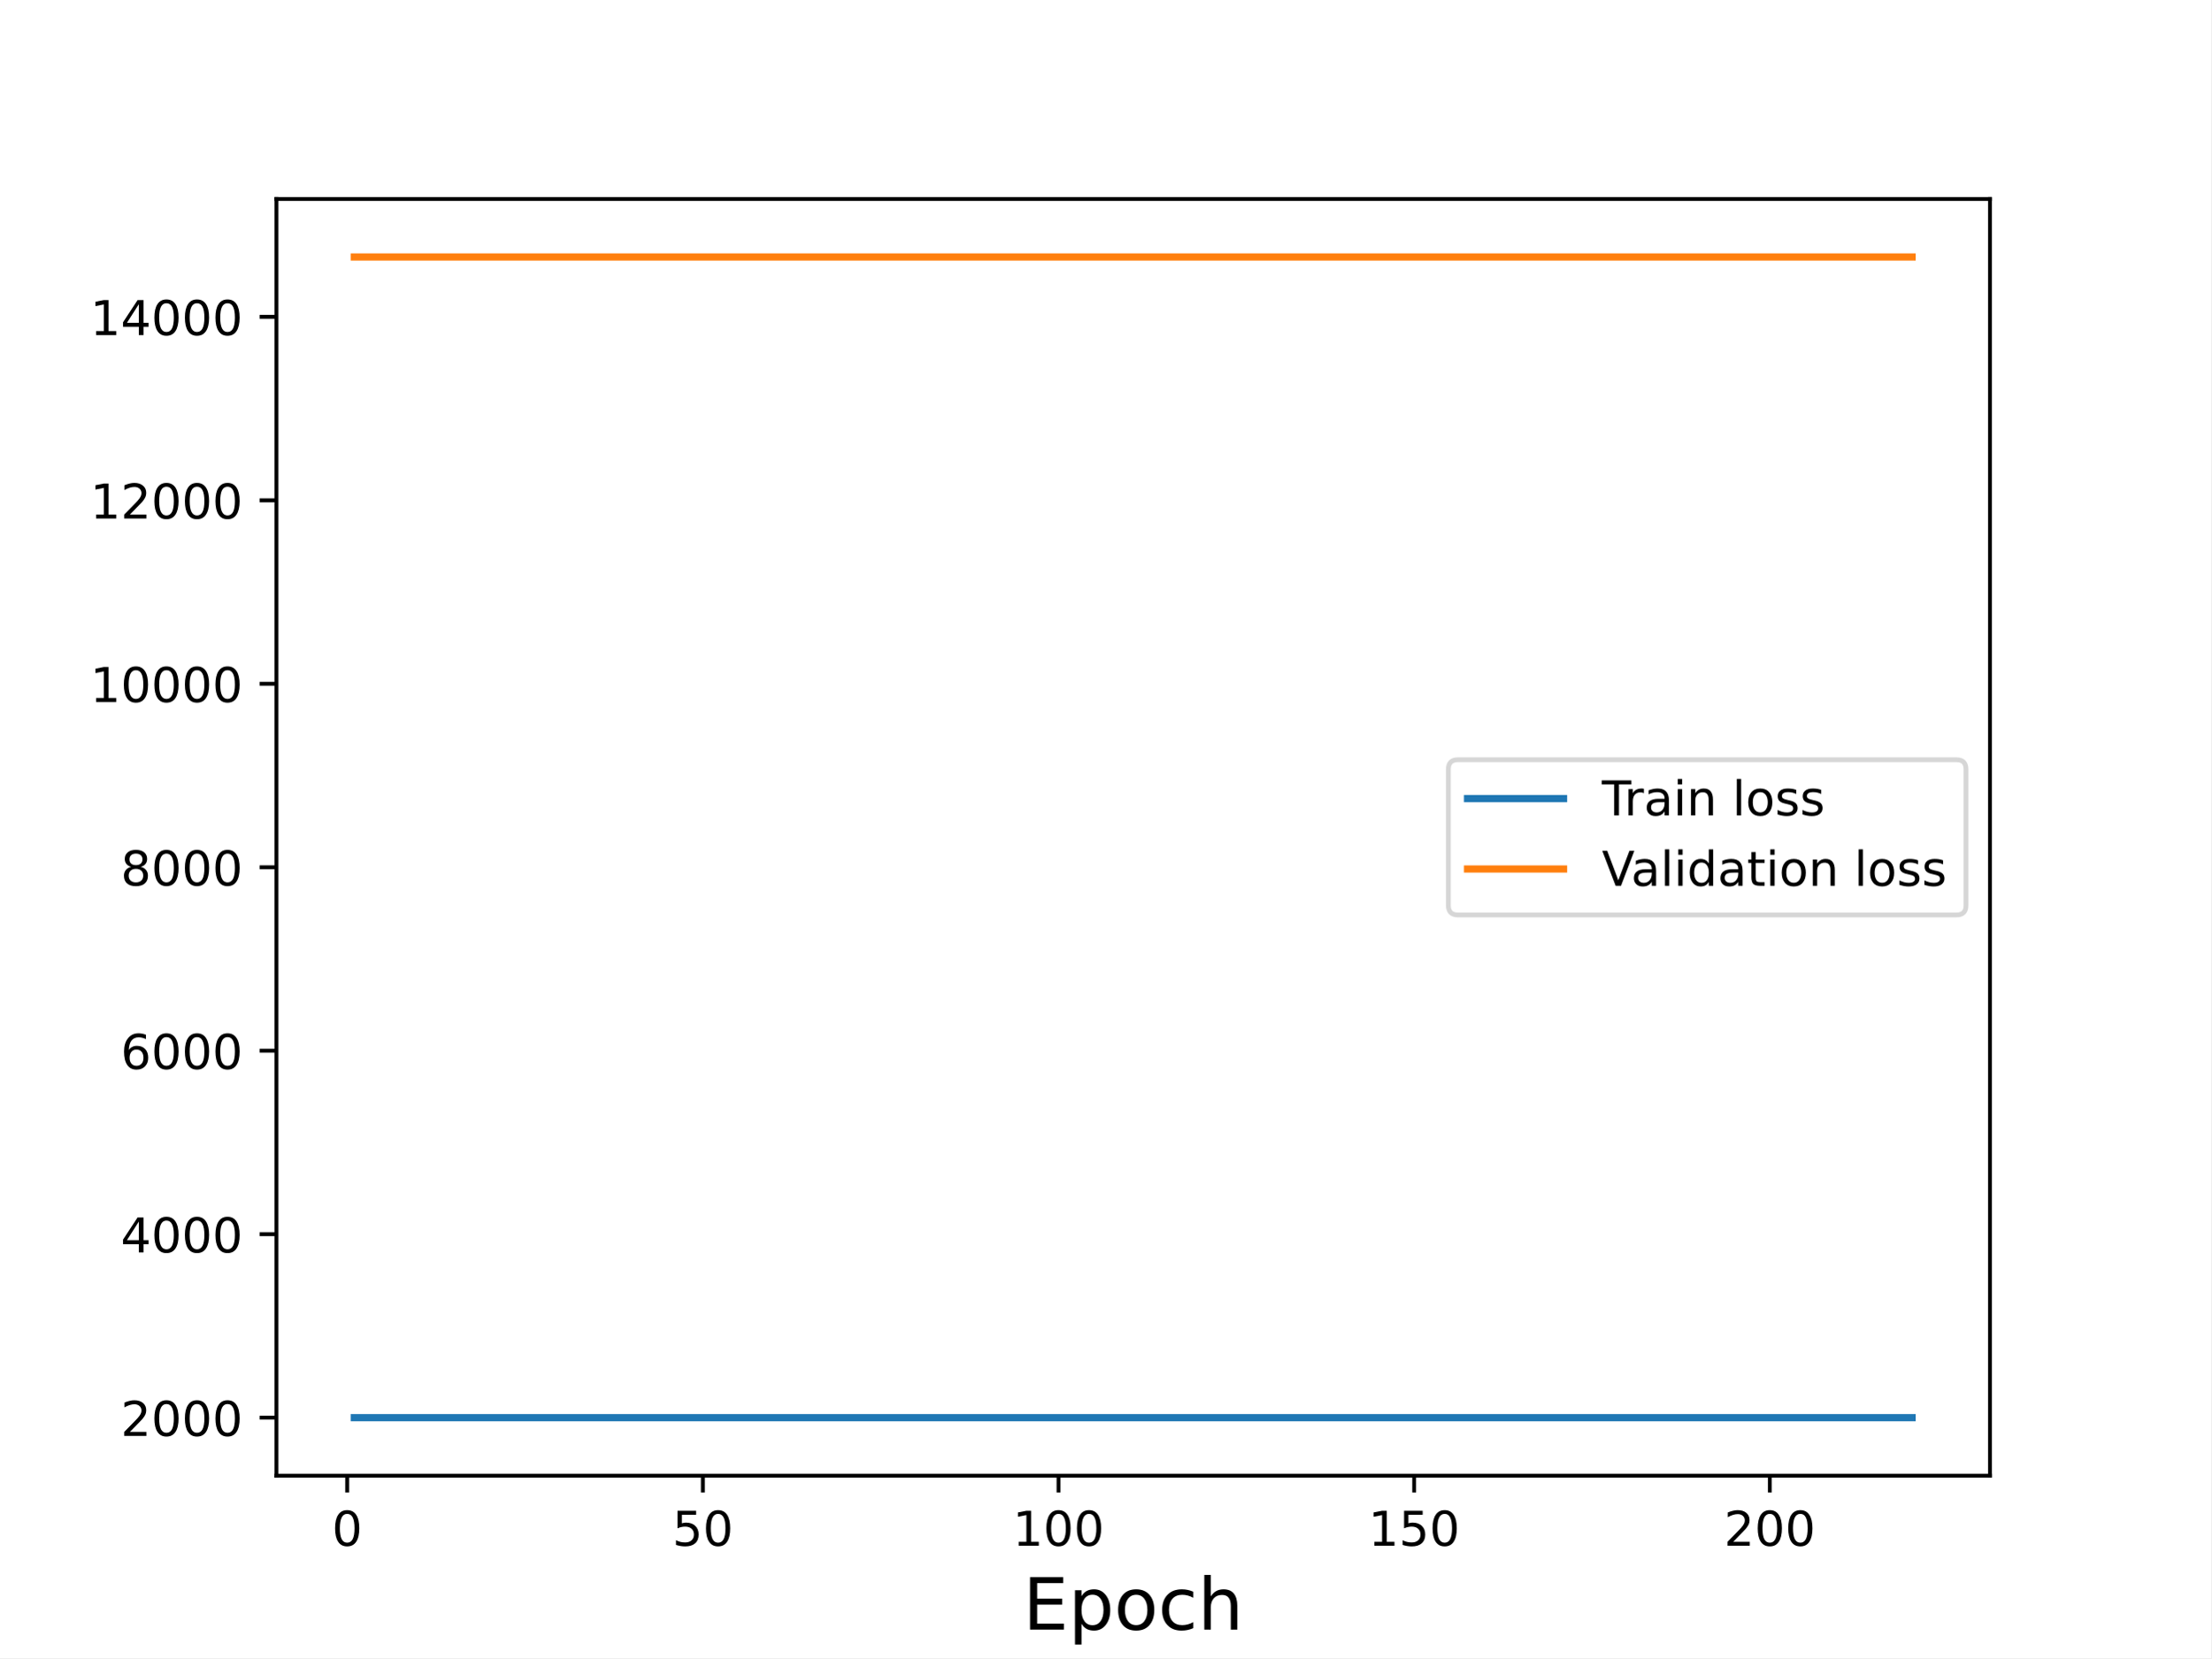
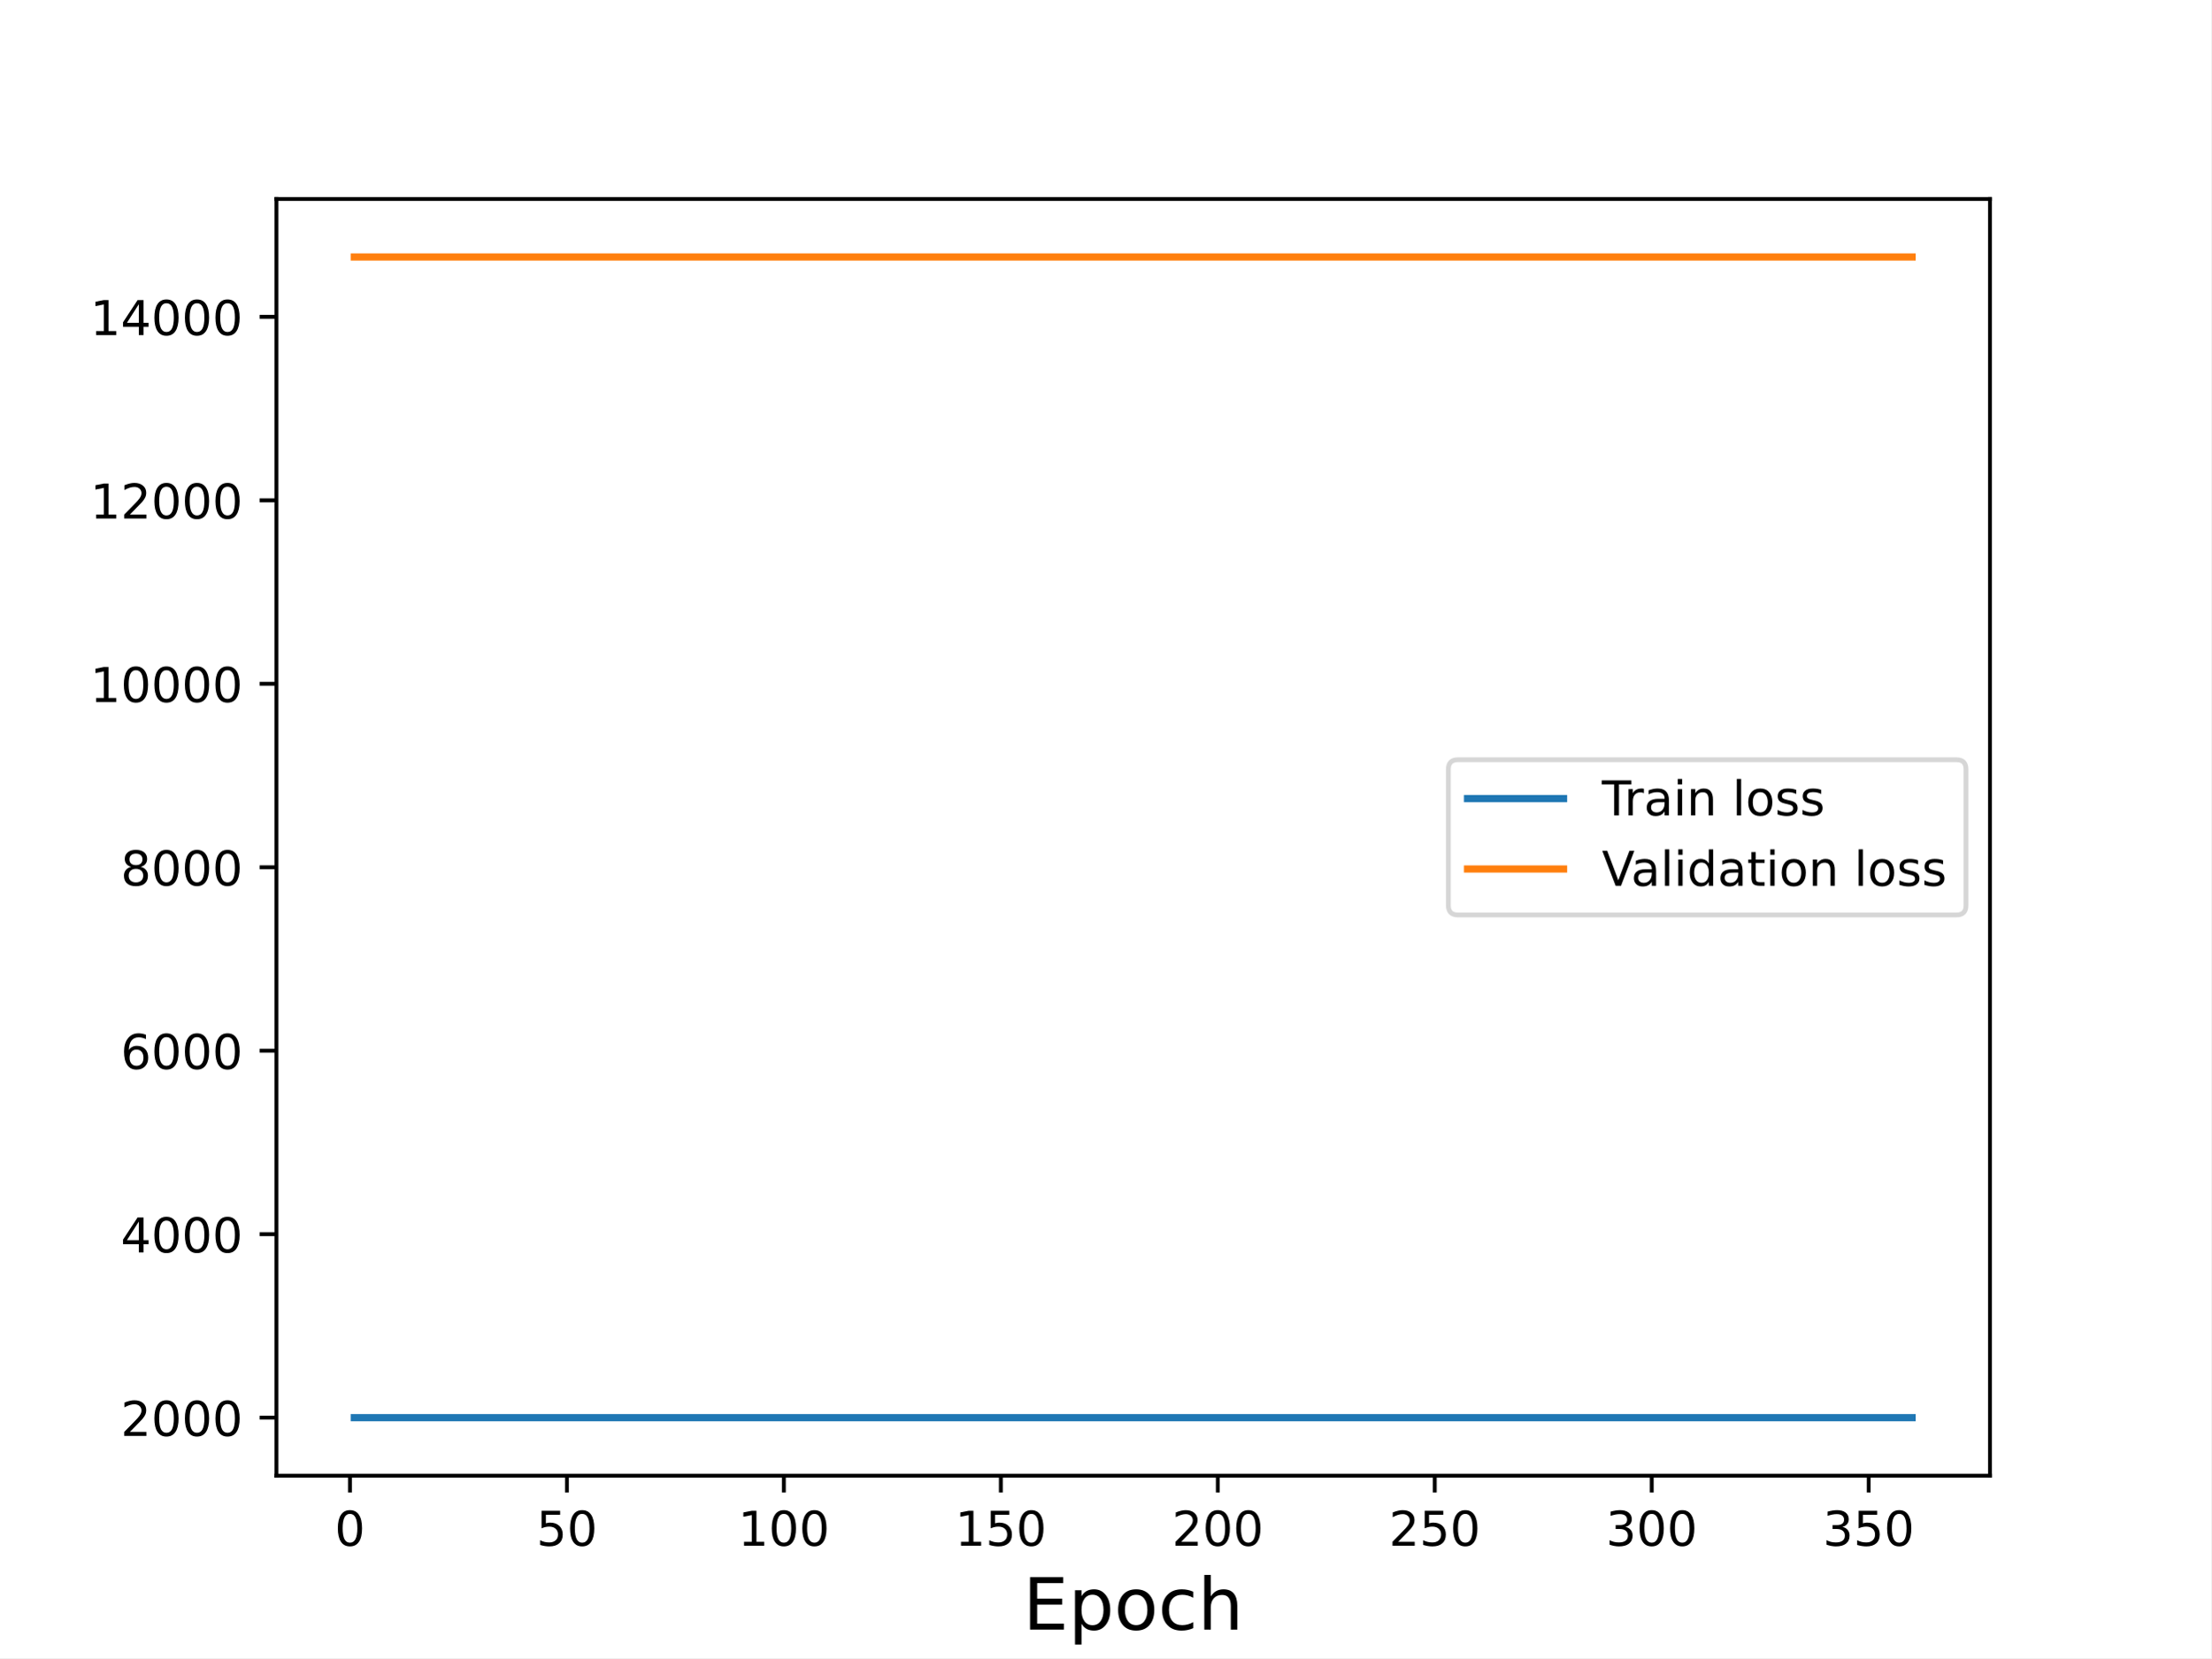
<svg xmlns="http://www.w3.org/2000/svg" xmlns:xlink="http://www.w3.org/1999/xlink" height="345.6pt" version="1.1" viewBox="0 0 460.8 345.6" width="460.8pt">
  <defs>
    <style type="text/css">*{stroke-linecap:butt;stroke-linejoin:round;}</style>
  </defs>
  <g id="figure_1">
    <g id="patch_1">
      <path d="M 0 345.6  L 460.8 345.6  L 460.8 0  L 0 0  z " style="fill:#ffffff;" />
    </g>
    <g id="axes_1">
      <g id="patch_2">
        <path d="M 57.6 307.584  L 414.72 307.584  L 414.72 41.472  L 57.6 41.472  z " style="fill:#ffffff;" />
      </g>
      <g id="matplotlib.axis_1">
        <g id="xtick_1">
          <g id="line2d_1">
            <defs>
-               <path d="M 0 0  L 0 3.5  " id="m2d6e7380dd" style="stroke:#000000;stroke-width:0.8;" />
-             </defs>
-             <g>
-               <use style="stroke:#000000;stroke-width:0.8;" x="72.35" xlink:href="#m2d6e7380dd" y="307.584" />
+               <path d="M 0 0  L 0 3.5  " id="m78d80748a2" style="stroke:#000000;stroke-width:0.8;" />
+             </defs>
+             <g>
+               <use style="stroke:#000000;stroke-width:0.8;" x="72.928" xlink:href="#m78d80748a2" y="307.584" />
            </g>
          </g>
          <g id="text_1">
-             <g transform="translate(69.16904 322.1824)scale(0.1 -0.1)">
+             <g transform="translate(69.74715 322.1824)scale(0.1 -0.1)">
              <defs>
                <path d="M 2034 4250  Q 1547 4250 1301 3770  Q 1056 3291 1056 2328  Q 1056 1369 1301 889  Q 1547 409 2034 409  Q 2525 409 2770 889  Q 3016 1369 3016 2328  Q 3016 3291 2770 3770  Q 2525 4250 2034 4250  z M 2034 4750  Q 2819 4750 3233 4129  Q 3647 3509 3647 2328  Q 3647 1150 3233 529  Q 2819 -91 2034 -91  Q 1250 -91 836 529  Q 422 1150 422 2328  Q 422 3509 836 4129  Q 1250 4750 2034 4750  z " id="DejaVuSans-30" transform="scale(0.015625)" />
              </defs>
              <use xlink:href="#DejaVuSans-30" />
            </g>
          </g>
        </g>
        <g id="xtick_2">
          <g id="line2d_2">
            <g>
-               <use style="stroke:#000000;stroke-width:0.8;" x="146.472" xlink:href="#m2d6e7380dd" y="307.584" />
+               <use style="stroke:#000000;stroke-width:0.8;" x="118.145" xlink:href="#m78d80748a2" y="307.584" />
            </g>
          </g>
          <g id="text_2">
-             <g transform="translate(140.1098 322.1824)scale(0.1 -0.1)">
+             <g transform="translate(111.7824 322.1824)scale(0.1 -0.1)">
              <defs>
                <path d="M 691 4666  L 3169 4666  L 3169 4134  L 1269 4134  L 1269 2991  Q 1406 3038 1543 3061  Q 1681 3084 1819 3084  Q 2600 3084 3056 2656  Q 3513 2228 3513 1497  Q 3513 744 3044 326  Q 2575 -91 1722 -91  Q 1428 -91 1123 -41  Q 819 9 494 109  L 494 744  Q 775 591 1075 516  Q 1375 441 1709 441  Q 2250 441 2565 725  Q 2881 1009 2881 1497  Q 2881 1984 2565 2268  Q 2250 2553 1709 2553  Q 1456 2553 1204 2497  Q 953 2441 691 2322  L 691 4666  z " id="DejaVuSans-35" transform="scale(0.015625)" />
              </defs>
              <use xlink:href="#DejaVuSans-35" />
              <use x="63.623" xlink:href="#DejaVuSans-30" />
            </g>
          </g>
        </g>
        <g id="xtick_3">
          <g id="line2d_3">
            <g>
-               <use style="stroke:#000000;stroke-width:0.8;" x="220.594" xlink:href="#m2d6e7380dd" y="307.584" />
+               <use style="stroke:#000000;stroke-width:0.8;" x="163.361" xlink:href="#m78d80748a2" y="307.584" />
            </g>
          </g>
          <g id="text_3">
-             <g transform="translate(211.0506 322.1824)scale(0.1 -0.1)">
+             <g transform="translate(153.8177 322.1824)scale(0.1 -0.1)">
              <defs>
                <path d="M 794 531  L 1825 531  L 1825 4091  L 703 3866  L 703 4441  L 1819 4666  L 2450 4666  L 2450 531  L 3481 531  L 3481 0  L 794 0  L 794 531  z " id="DejaVuSans-31" transform="scale(0.015625)" />
              </defs>
              <use xlink:href="#DejaVuSans-31" />
              <use x="63.623" xlink:href="#DejaVuSans-30" />
              <use x="127.246" xlink:href="#DejaVuSans-30" />
            </g>
          </g>
        </g>
        <g id="xtick_4">
          <g id="line2d_4">
            <g>
-               <use style="stroke:#000000;stroke-width:0.8;" x="294.716" xlink:href="#m2d6e7380dd" y="307.584" />
+               <use style="stroke:#000000;stroke-width:0.8;" x="208.578" xlink:href="#m78d80748a2" y="307.584" />
            </g>
          </g>
          <g id="text_4">
-             <g transform="translate(285.1727 322.1824)scale(0.1 -0.1)">
+             <g transform="translate(199.0342 322.1824)scale(0.1 -0.1)">
              <use xlink:href="#DejaVuSans-31" />
              <use x="63.623" xlink:href="#DejaVuSans-35" />
              <use x="127.246" xlink:href="#DejaVuSans-30" />
            </g>
          </g>
        </g>
        <g id="xtick_5">
          <g id="line2d_5">
            <g>
-               <use style="stroke:#000000;stroke-width:0.8;" x="368.838" xlink:href="#m2d6e7380dd" y="307.584" />
+               <use style="stroke:#000000;stroke-width:0.8;" x="253.794" xlink:href="#m78d80748a2" y="307.584" />
            </g>
          </g>
          <g id="text_5">
-             <g transform="translate(359.2947 322.1824)scale(0.1 -0.1)">
+             <g transform="translate(244.2507 322.1824)scale(0.1 -0.1)">
              <defs>
                <path d="M 1228 531  L 3431 531  L 3431 0  L 469 0  L 469 531  Q 828 903 1448 1529  Q 2069 2156 2228 2338  Q 2531 2678 2651 2914  Q 2772 3150 2772 3378  Q 2772 3750 2511 3984  Q 2250 4219 1831 4219  Q 1534 4219 1204 4116  Q 875 4013 500 3803  L 500 4441  Q 881 4594 1212 4672  Q 1544 4750 1819 4750  Q 2544 4750 2975 4387  Q 3406 4025 3406 3419  Q 3406 3131 3298 2873  Q 3191 2616 2906 2266  Q 2828 2175 2409 1742  Q 1991 1309 1228 531  z " id="DejaVuSans-32" transform="scale(0.015625)" />
              </defs>
              <use xlink:href="#DejaVuSans-32" />
              <use x="63.623" xlink:href="#DejaVuSans-30" />
              <use x="127.246" xlink:href="#DejaVuSans-30" />
            </g>
          </g>
        </g>
-         <g id="text_6">
+         <g id="xtick_6">
+           <g id="line2d_6">
+             <g>
+               <use style="stroke:#000000;stroke-width:0.8;" x="299.011" xlink:href="#m78d80748a2" y="307.584" />
+             </g>
+           </g>
+           <g id="text_6">
+             <g transform="translate(289.4672 322.1824)scale(0.1 -0.1)">
+               <use xlink:href="#DejaVuSans-32" />
+               <use x="63.623" xlink:href="#DejaVuSans-35" />
+               <use x="127.246" xlink:href="#DejaVuSans-30" />
+             </g>
+           </g>
+         </g>
+         <g id="xtick_7">
+           <g id="line2d_7">
+             <g>
+               <use style="stroke:#000000;stroke-width:0.8;" x="344.227" xlink:href="#m78d80748a2" y="307.584" />
+             </g>
+           </g>
+           <g id="text_7">
+             <g transform="translate(334.6837 322.1824)scale(0.1 -0.1)">
+               <defs>
+                 <path d="M 2597 2516  Q 3050 2419 3304 2112  Q 3559 1806 3559 1356  Q 3559 666 3084 287  Q 2609 -91 1734 -91  Q 1441 -91 1130 -33  Q 819 25 488 141  L 488 750  Q 750 597 1062 519  Q 1375 441 1716 441  Q 2309 441 2620 675  Q 2931 909 2931 1356  Q 2931 1769 2642 2001  Q 2353 2234 1838 2234  L 1294 2234  L 1294 2753  L 1863 2753  Q 2328 2753 2575 2939  Q 2822 3125 2822 3475  Q 2822 3834 2567 4026  Q 2313 4219 1838 4219  Q 1578 4219 1281 4162  Q 984 4106 628 3988  L 628 4550  Q 988 4650 1302 4700  Q 1616 4750 1894 4750  Q 2613 4750 3031 4423  Q 3450 4097 3450 3541  Q 3450 3153 3228 2886  Q 3006 2619 2597 2516  z " id="DejaVuSans-33" transform="scale(0.015625)" />
+               </defs>
+               <use xlink:href="#DejaVuSans-33" />
+               <use x="63.623" xlink:href="#DejaVuSans-30" />
+               <use x="127.246" xlink:href="#DejaVuSans-30" />
+             </g>
+           </g>
+         </g>
+         <g id="xtick_8">
+           <g id="line2d_8">
+             <g>
+               <use style="stroke:#000000;stroke-width:0.8;" x="389.444" xlink:href="#m78d80748a2" y="307.584" />
+             </g>
+           </g>
+           <g id="text_8">
+             <g transform="translate(379.9002 322.1824)scale(0.1 -0.1)">
+               <use xlink:href="#DejaVuSans-33" />
+               <use x="63.623" xlink:href="#DejaVuSans-35" />
+               <use x="127.246" xlink:href="#DejaVuSans-30" />
+             </g>
+           </g>
+         </g>
+         <g id="text_9">
          <g transform="translate(213.1936 339.6598)scale(0.15 -0.15)">
            <defs>
              <path d="M 628 4666  L 3578 4666  L 3578 4134  L 1259 4134  L 1259 2753  L 3481 2753  L 3481 2222  L 1259 2222  L 1259 531  L 3634 531  L 3634 0  L 628 0  L 628 4666  z " id="DejaVuSans-45" transform="scale(0.015625)" />
              <path d="M 1159 525  L 1159 -1331  L 581 -1331  L 581 3500  L 1159 3500  L 1159 2969  Q 1341 3281 1617 3432  Q 1894 3584 2278 3584  Q 2916 3584 3314 3078  Q 3713 2572 3713 1747  Q 3713 922 3314 415  Q 2916 -91 2278 -91  Q 1894 -91 1617 61  Q 1341 213 1159 525  z M 3116 1747  Q 3116 2381 2855 2742  Q 2594 3103 2138 3103  Q 1681 3103 1420 2742  Q 1159 2381 1159 1747  Q 1159 1113 1420 752  Q 1681 391 2138 391  Q 2594 391 2855 752  Q 3116 1113 3116 1747  z " id="DejaVuSans-70" transform="scale(0.015625)" />
              <path d="M 1959 3097  Q 1497 3097 1228 2736  Q 959 2375 959 1747  Q 959 1119 1226 758  Q 1494 397 1959 397  Q 2419 397 2687 759  Q 2956 1122 2956 1747  Q 2956 2369 2687 2733  Q 2419 3097 1959 3097  z M 1959 3584  Q 2709 3584 3137 3096  Q 3566 2609 3566 1747  Q 3566 888 3137 398  Q 2709 -91 1959 -91  Q 1206 -91 779 398  Q 353 888 353 1747  Q 353 2609 779 3096  Q 1206 3584 1959 3584  z " id="DejaVuSans-6f" transform="scale(0.015625)" />
              <path d="M 3122 3366  L 3122 2828  Q 2878 2963 2633 3030  Q 2388 3097 2138 3097  Q 1578 3097 1268 2742  Q 959 2388 959 1747  Q 959 1106 1268 751  Q 1578 397 2138 397  Q 2388 397 2633 464  Q 2878 531 3122 666  L 3122 134  Q 2881 22 2623 -34  Q 2366 -91 2075 -91  Q 1284 -91 818 406  Q 353 903 353 1747  Q 353 2603 823 3093  Q 1294 3584 2113 3584  Q 2378 3584 2631 3529  Q 2884 3475 3122 3366  z " id="DejaVuSans-63" transform="scale(0.015625)" />
              <path d="M 3513 2113  L 3513 0  L 2938 0  L 2938 2094  Q 2938 2591 2744 2837  Q 2550 3084 2163 3084  Q 1697 3084 1428 2787  Q 1159 2491 1159 1978  L 1159 0  L 581 0  L 581 4863  L 1159 4863  L 1159 2956  Q 1366 3272 1645 3428  Q 1925 3584 2291 3584  Q 2894 3584 3203 3211  Q 3513 2838 3513 2113  z " id="DejaVuSans-68" transform="scale(0.015625)" />
            </defs>
            <use xlink:href="#DejaVuSans-45" />
            <use x="63.184" xlink:href="#DejaVuSans-70" />
            <use x="126.66" xlink:href="#DejaVuSans-6f" />
            <use x="187.842" xlink:href="#DejaVuSans-63" />
            <use x="242.822" xlink:href="#DejaVuSans-68" />
          </g>
        </g>
      </g>
      <g id="matplotlib.axis_2">
        <g id="ytick_1">
-           <g id="line2d_6">
-             <defs>
-               <path d="M 0 0  L -3.5 0  " id="me37f655caf" style="stroke:#000000;stroke-width:0.8;" />
-             </defs>
-             <g>
-               <use style="stroke:#000000;stroke-width:0.8;" x="57.6" xlink:href="#me37f655caf" y="295.488" />
-             </g>
-           </g>
-           <g id="text_7">
+           <g id="line2d_9">
+             <defs>
+               <path d="M 0 0  L -3.5 0  " id="m8115047201" style="stroke:#000000;stroke-width:0.8;" />
+             </defs>
+             <g>
+               <use style="stroke:#000000;stroke-width:0.8;" x="57.6" xlink:href="#m8115047201" y="295.488" />
+             </g>
+           </g>
+           <g id="text_10">
            <g transform="translate(25.15 299.2872)scale(0.1 -0.1)">
              <use xlink:href="#DejaVuSans-32" />
              <use x="63.623" xlink:href="#DejaVuSans-30" />
              <use x="127.246" xlink:href="#DejaVuSans-30" />
              <use x="190.869" xlink:href="#DejaVuSans-30" />
            </g>
          </g>
        </g>
        <g id="ytick_2">
-           <g id="line2d_7">
-             <g>
-               <use style="stroke:#000000;stroke-width:0.8;" x="57.6" xlink:href="#me37f655caf" y="257.246" />
-             </g>
-           </g>
-           <g id="text_8">
+           <g id="line2d_10">
+             <g>
+               <use style="stroke:#000000;stroke-width:0.8;" x="57.6" xlink:href="#m8115047201" y="257.246" />
+             </g>
+           </g>
+           <g id="text_11">
            <g transform="translate(25.15 261.045)scale(0.1 -0.1)">
              <defs>
                <path d="M 2419 4116  L 825 1625  L 2419 1625  L 2419 4116  z M 2253 4666  L 3047 4666  L 3047 1625  L 3713 1625  L 3713 1100  L 3047 1100  L 3047 0  L 2419 0  L 2419 1100  L 313 1100  L 313 1709  L 2253 4666  z " id="DejaVuSans-34" transform="scale(0.015625)" />
              </defs>
              <use xlink:href="#DejaVuSans-34" />
              <use x="63.623" xlink:href="#DejaVuSans-30" />
              <use x="127.246" xlink:href="#DejaVuSans-30" />
              <use x="190.869" xlink:href="#DejaVuSans-30" />
            </g>
          </g>
        </g>
        <g id="ytick_3">
-           <g id="line2d_8">
-             <g>
-               <use style="stroke:#000000;stroke-width:0.8;" x="57.6" xlink:href="#me37f655caf" y="219.004" />
-             </g>
-           </g>
-           <g id="text_9">
+           <g id="line2d_11">
+             <g>
+               <use style="stroke:#000000;stroke-width:0.8;" x="57.6" xlink:href="#m8115047201" y="219.004" />
+             </g>
+           </g>
+           <g id="text_12">
            <g transform="translate(25.15 222.8029)scale(0.1 -0.1)">
              <defs>
                <path d="M 2113 2584  Q 1688 2584 1439 2293  Q 1191 2003 1191 1497  Q 1191 994 1439 701  Q 1688 409 2113 409  Q 2538 409 2786 701  Q 3034 994 3034 1497  Q 3034 2003 2786 2293  Q 2538 2584 2113 2584  z M 3366 4563  L 3366 3988  Q 3128 4100 2886 4159  Q 2644 4219 2406 4219  Q 1781 4219 1451 3797  Q 1122 3375 1075 2522  Q 1259 2794 1537 2939  Q 1816 3084 2150 3084  Q 2853 3084 3261 2657  Q 3669 2231 3669 1497  Q 3669 778 3244 343  Q 2819 -91 2113 -91  Q 1303 -91 875 529  Q 447 1150 447 2328  Q 447 3434 972 4092  Q 1497 4750 2381 4750  Q 2619 4750 2861 4703  Q 3103 4656 3366 4563  z " id="DejaVuSans-36" transform="scale(0.015625)" />
              </defs>
              <use xlink:href="#DejaVuSans-36" />
              <use x="63.623" xlink:href="#DejaVuSans-30" />
              <use x="127.246" xlink:href="#DejaVuSans-30" />
              <use x="190.869" xlink:href="#DejaVuSans-30" />
            </g>
          </g>
        </g>
        <g id="ytick_4">
-           <g id="line2d_9">
-             <g>
-               <use style="stroke:#000000;stroke-width:0.8;" x="57.6" xlink:href="#me37f655caf" y="180.761" />
-             </g>
-           </g>
-           <g id="text_10">
+           <g id="line2d_12">
+             <g>
+               <use style="stroke:#000000;stroke-width:0.8;" x="57.6" xlink:href="#m8115047201" y="180.761" />
+             </g>
+           </g>
+           <g id="text_13">
            <g transform="translate(25.15 184.5607)scale(0.1 -0.1)">
              <defs>
                <path d="M 2034 2216  Q 1584 2216 1326 1975  Q 1069 1734 1069 1313  Q 1069 891 1326 650  Q 1584 409 2034 409  Q 2484 409 2743 651  Q 3003 894 3003 1313  Q 3003 1734 2745 1975  Q 2488 2216 2034 2216  z M 1403 2484  Q 997 2584 770 2862  Q 544 3141 544 3541  Q 544 4100 942 4425  Q 1341 4750 2034 4750  Q 2731 4750 3128 4425  Q 3525 4100 3525 3541  Q 3525 3141 3298 2862  Q 3072 2584 2669 2484  Q 3125 2378 3379 2068  Q 3634 1759 3634 1313  Q 3634 634 3220 271  Q 2806 -91 2034 -91  Q 1263 -91 848 271  Q 434 634 434 1313  Q 434 1759 690 2068  Q 947 2378 1403 2484  z M 1172 3481  Q 1172 3119 1398 2916  Q 1625 2713 2034 2713  Q 2441 2713 2670 2916  Q 2900 3119 2900 3481  Q 2900 3844 2670 4047  Q 2441 4250 2034 4250  Q 1625 4250 1398 4047  Q 1172 3844 1172 3481  z " id="DejaVuSans-38" transform="scale(0.015625)" />
              </defs>
              <use xlink:href="#DejaVuSans-38" />
              <use x="63.623" xlink:href="#DejaVuSans-30" />
              <use x="127.246" xlink:href="#DejaVuSans-30" />
              <use x="190.869" xlink:href="#DejaVuSans-30" />
            </g>
          </g>
        </g>
        <g id="ytick_5">
-           <g id="line2d_10">
-             <g>
-               <use style="stroke:#000000;stroke-width:0.8;" x="57.6" xlink:href="#me37f655caf" y="142.519" />
-             </g>
-           </g>
-           <g id="text_11">
+           <g id="line2d_13">
+             <g>
+               <use style="stroke:#000000;stroke-width:0.8;" x="57.6" xlink:href="#m8115047201" y="142.519" />
+             </g>
+           </g>
+           <g id="text_14">
            <g transform="translate(18.7875 146.3185)scale(0.1 -0.1)">
              <use xlink:href="#DejaVuSans-31" />
              <use x="63.623" xlink:href="#DejaVuSans-30" />
              <use x="127.246" xlink:href="#DejaVuSans-30" />
              <use x="190.869" xlink:href="#DejaVuSans-30" />
              <use x="254.492" xlink:href="#DejaVuSans-30" />
            </g>
          </g>
        </g>
        <g id="ytick_6">
-           <g id="line2d_11">
-             <g>
-               <use style="stroke:#000000;stroke-width:0.8;" x="57.6" xlink:href="#me37f655caf" y="104.277" />
-             </g>
-           </g>
-           <g id="text_12">
+           <g id="line2d_14">
+             <g>
+               <use style="stroke:#000000;stroke-width:0.8;" x="57.6" xlink:href="#m8115047201" y="104.277" />
+             </g>
+           </g>
+           <g id="text_15">
            <g transform="translate(18.7875 108.0763)scale(0.1 -0.1)">
              <use xlink:href="#DejaVuSans-31" />
              <use x="63.623" xlink:href="#DejaVuSans-32" />
              <use x="127.246" xlink:href="#DejaVuSans-30" />
              <use x="190.869" xlink:href="#DejaVuSans-30" />
              <use x="254.492" xlink:href="#DejaVuSans-30" />
            </g>
          </g>
        </g>
        <g id="ytick_7">
-           <g id="line2d_12">
-             <g>
-               <use style="stroke:#000000;stroke-width:0.8;" x="57.6" xlink:href="#me37f655caf" y="66.035" />
-             </g>
-           </g>
-           <g id="text_13">
+           <g id="line2d_15">
+             <g>
+               <use style="stroke:#000000;stroke-width:0.8;" x="57.6" xlink:href="#m8115047201" y="66.035" />
+             </g>
+           </g>
+           <g id="text_16">
            <g transform="translate(18.7875 69.83417)scale(0.1 -0.1)">
              <use xlink:href="#DejaVuSans-31" />
              <use x="63.623" xlink:href="#DejaVuSans-34" />
              <use x="127.246" xlink:href="#DejaVuSans-30" />
              <use x="190.869" xlink:href="#DejaVuSans-30" />
              <use x="254.492" xlink:href="#DejaVuSans-30" />
            </g>
          </g>
        </g>
      </g>
-       <g id="line2d_13">
-         <path clip-path="url(#p2314a3b652)" d="M 73.833 295.488  L 398.487 295.488  L 398.487 295.488  " style="fill:none;stroke:#1f77b4;stroke-linecap:square;stroke-width:1.5;" />
-       </g>
-       <g id="line2d_14">
-         <path clip-path="url(#p2314a3b652)" d="M 73.833 53.568  L 398.487 53.568  L 398.487 53.568  " style="fill:none;stroke:#ff7f0e;stroke-linecap:square;stroke-width:1.5;" />
+       <g id="line2d_16">
+         <path clip-path="url(#pde308e670f)" d="M 73.833 295.488  L 398.487 295.488  L 398.487 295.488  " style="fill:none;stroke:#1f77b4;stroke-linecap:square;stroke-width:1.5;" />
+       </g>
+       <g id="line2d_17">
+         <path clip-path="url(#pde308e670f)" d="M 73.833 53.568  L 398.487 53.568  L 398.487 53.568  " style="fill:none;stroke:#ff7f0e;stroke-linecap:square;stroke-width:1.5;" />
      </g>
      <g id="patch_3">
        <path d="M 57.6 307.584  L 57.6 41.472  " style="fill:none;stroke:#000000;stroke-linecap:square;stroke-linejoin:miter;stroke-width:0.8;" />
      </g>
      <g id="patch_4">
        <path d="M 414.72 307.584  L 414.72 41.472  " style="fill:none;stroke:#000000;stroke-linecap:square;stroke-linejoin:miter;stroke-width:0.8;" />
      </g>
      <g id="patch_5">
        <path d="M 57.6 307.584  L 414.72 307.584  " style="fill:none;stroke:#000000;stroke-linecap:square;stroke-linejoin:miter;stroke-width:0.8;" />
      </g>
      <g id="patch_6">
        <path d="M 57.6 41.472  L 414.72 41.472  " style="fill:none;stroke:#000000;stroke-linecap:square;stroke-linejoin:miter;stroke-width:0.8;" />
      </g>
      <g id="legend_1">
        <g id="patch_7">
          <path d="M 303.845 190.706  L 407.72 190.706  Q 409.72 190.706 409.72 188.706  L 409.72 160.35  Q 409.72 158.35 407.72 158.35  L 303.845 158.35  Q 301.845 158.35 301.845 160.35  L 301.845 188.706  Q 301.845 190.706 303.845 190.706  z " style="fill:#ffffff;opacity:0.8;stroke:#cccccc;stroke-linejoin:miter;" />
        </g>
-         <g id="line2d_15">
+         <g id="line2d_18">
          <path d="M 305.845 166.448  L 325.845 166.448  " style="fill:none;stroke:#1f77b4;stroke-linecap:square;stroke-width:1.5;" />
        </g>
-         <g id="line2d_16" />
-         <g id="text_14">
+         <g id="line2d_19" />
+         <g id="text_17">
          <g transform="translate(333.845 169.9483)scale(0.1 -0.1)">
            <defs>
              <path d="M -19 4666  L 3928 4666  L 3928 4134  L 2272 4134  L 2272 0  L 1638 0  L 1638 4134  L -19 4134  L -19 4666  z " id="DejaVuSans-54" transform="scale(0.015625)" />
              <path d="M 2631 2963  Q 2534 3019 2420 3045  Q 2306 3072 2169 3072  Q 1681 3072 1420 2755  Q 1159 2438 1159 1844  L 1159 0  L 581 0  L 581 3500  L 1159 3500  L 1159 2956  Q 1341 3275 1631 3429  Q 1922 3584 2338 3584  Q 2397 3584 2469 3576  Q 2541 3569 2628 3553  L 2631 2963  z " id="DejaVuSans-72" transform="scale(0.015625)" />
              <path d="M 2194 1759  Q 1497 1759 1228 1600  Q 959 1441 959 1056  Q 959 750 1161 570  Q 1363 391 1709 391  Q 2188 391 2477 730  Q 2766 1069 2766 1631  L 2766 1759  L 2194 1759  z M 3341 1997  L 3341 0  L 2766 0  L 2766 531  Q 2569 213 2275 61  Q 1981 -91 1556 -91  Q 1019 -91 701 211  Q 384 513 384 1019  Q 384 1609 779 1909  Q 1175 2209 1959 2209  L 2766 2209  L 2766 2266  Q 2766 2663 2505 2880  Q 2244 3097 1772 3097  Q 1472 3097 1187 3025  Q 903 2953 641 2809  L 641 3341  Q 956 3463 1253 3523  Q 1550 3584 1831 3584  Q 2591 3584 2966 3190  Q 3341 2797 3341 1997  z " id="DejaVuSans-61" transform="scale(0.015625)" />
              <path d="M 603 3500  L 1178 3500  L 1178 0  L 603 0  L 603 3500  z M 603 4863  L 1178 4863  L 1178 4134  L 603 4134  L 603 4863  z " id="DejaVuSans-69" transform="scale(0.015625)" />
              <path d="M 3513 2113  L 3513 0  L 2938 0  L 2938 2094  Q 2938 2591 2744 2837  Q 2550 3084 2163 3084  Q 1697 3084 1428 2787  Q 1159 2491 1159 1978  L 1159 0  L 581 0  L 581 3500  L 1159 3500  L 1159 2956  Q 1366 3272 1645 3428  Q 1925 3584 2291 3584  Q 2894 3584 3203 3211  Q 3513 2838 3513 2113  z " id="DejaVuSans-6e" transform="scale(0.015625)" />
              <path id="DejaVuSans-20" transform="scale(0.015625)" />
              <path d="M 603 4863  L 1178 4863  L 1178 0  L 603 0  L 603 4863  z " id="DejaVuSans-6c" transform="scale(0.015625)" />
              <path d="M 2834 3397  L 2834 2853  Q 2591 2978 2328 3040  Q 2066 3103 1784 3103  Q 1356 3103 1142 2972  Q 928 2841 928 2578  Q 928 2378 1081 2264  Q 1234 2150 1697 2047  L 1894 2003  Q 2506 1872 2764 1633  Q 3022 1394 3022 966  Q 3022 478 2636 193  Q 2250 -91 1575 -91  Q 1294 -91 989 -36  Q 684 19 347 128  L 347 722  Q 666 556 975 473  Q 1284 391 1588 391  Q 1994 391 2212 530  Q 2431 669 2431 922  Q 2431 1156 2273 1281  Q 2116 1406 1581 1522  L 1381 1569  Q 847 1681 609 1914  Q 372 2147 372 2553  Q 372 3047 722 3315  Q 1072 3584 1716 3584  Q 2034 3584 2315 3537  Q 2597 3491 2834 3397  z " id="DejaVuSans-73" transform="scale(0.015625)" />
            </defs>
            <use xlink:href="#DejaVuSans-54" />
            <use x="46.334" xlink:href="#DejaVuSans-72" />
            <use x="87.447" xlink:href="#DejaVuSans-61" />
            <use x="148.727" xlink:href="#DejaVuSans-69" />
            <use x="176.51" xlink:href="#DejaVuSans-6e" />
            <use x="239.889" xlink:href="#DejaVuSans-20" />
            <use x="271.676" xlink:href="#DejaVuSans-6c" />
            <use x="299.459" xlink:href="#DejaVuSans-6f" />
            <use x="360.641" xlink:href="#DejaVuSans-73" />
            <use x="412.74" xlink:href="#DejaVuSans-73" />
          </g>
        </g>
-         <g id="line2d_17">
+         <g id="line2d_20">
          <path d="M 305.845 181.126  L 325.845 181.126  " style="fill:none;stroke:#ff7f0e;stroke-linecap:square;stroke-width:1.5;" />
        </g>
-         <g id="line2d_18" />
-         <g id="text_15">
+         <g id="line2d_21" />
+         <g id="text_18">
          <g transform="translate(333.845 184.6264)scale(0.1 -0.1)">
            <defs>
              <path d="M 1831 0  L 50 4666  L 709 4666  L 2188 738  L 3669 4666  L 4325 4666  L 2547 0  L 1831 0  z " id="DejaVuSans-56" transform="scale(0.015625)" />
              <path d="M 2906 2969  L 2906 4863  L 3481 4863  L 3481 0  L 2906 0  L 2906 525  Q 2725 213 2448 61  Q 2172 -91 1784 -91  Q 1150 -91 751 415  Q 353 922 353 1747  Q 353 2572 751 3078  Q 1150 3584 1784 3584  Q 2172 3584 2448 3432  Q 2725 3281 2906 2969  z M 947 1747  Q 947 1113 1208 752  Q 1469 391 1925 391  Q 2381 391 2643 752  Q 2906 1113 2906 1747  Q 2906 2381 2643 2742  Q 2381 3103 1925 3103  Q 1469 3103 1208 2742  Q 947 2381 947 1747  z " id="DejaVuSans-64" transform="scale(0.015625)" />
              <path d="M 1172 4494  L 1172 3500  L 2356 3500  L 2356 3053  L 1172 3053  L 1172 1153  Q 1172 725 1289 603  Q 1406 481 1766 481  L 2356 481  L 2356 0  L 1766 0  Q 1100 0 847 248  Q 594 497 594 1153  L 594 3053  L 172 3053  L 172 3500  L 594 3500  L 594 4494  L 1172 4494  z " id="DejaVuSans-74" transform="scale(0.015625)" />
            </defs>
            <use xlink:href="#DejaVuSans-56" />
            <use x="60.658" xlink:href="#DejaVuSans-61" />
            <use x="121.938" xlink:href="#DejaVuSans-6c" />
            <use x="149.721" xlink:href="#DejaVuSans-69" />
            <use x="177.504" xlink:href="#DejaVuSans-64" />
            <use x="240.98" xlink:href="#DejaVuSans-61" />
            <use x="302.26" xlink:href="#DejaVuSans-74" />
            <use x="341.469" xlink:href="#DejaVuSans-69" />
            <use x="369.252" xlink:href="#DejaVuSans-6f" />
            <use x="430.434" xlink:href="#DejaVuSans-6e" />
            <use x="493.812" xlink:href="#DejaVuSans-20" />
            <use x="525.6" xlink:href="#DejaVuSans-6c" />
            <use x="553.383" xlink:href="#DejaVuSans-6f" />
            <use x="614.564" xlink:href="#DejaVuSans-73" />
            <use x="666.664" xlink:href="#DejaVuSans-73" />
          </g>
        </g>
      </g>
    </g>
  </g>
  <defs>
-     <clipPath id="p2314a3b652">
+     <clipPath id="pde308e670f">
      <rect height="266.112" width="357.12" x="57.6" y="41.472" />
    </clipPath>
  </defs>
</svg>
